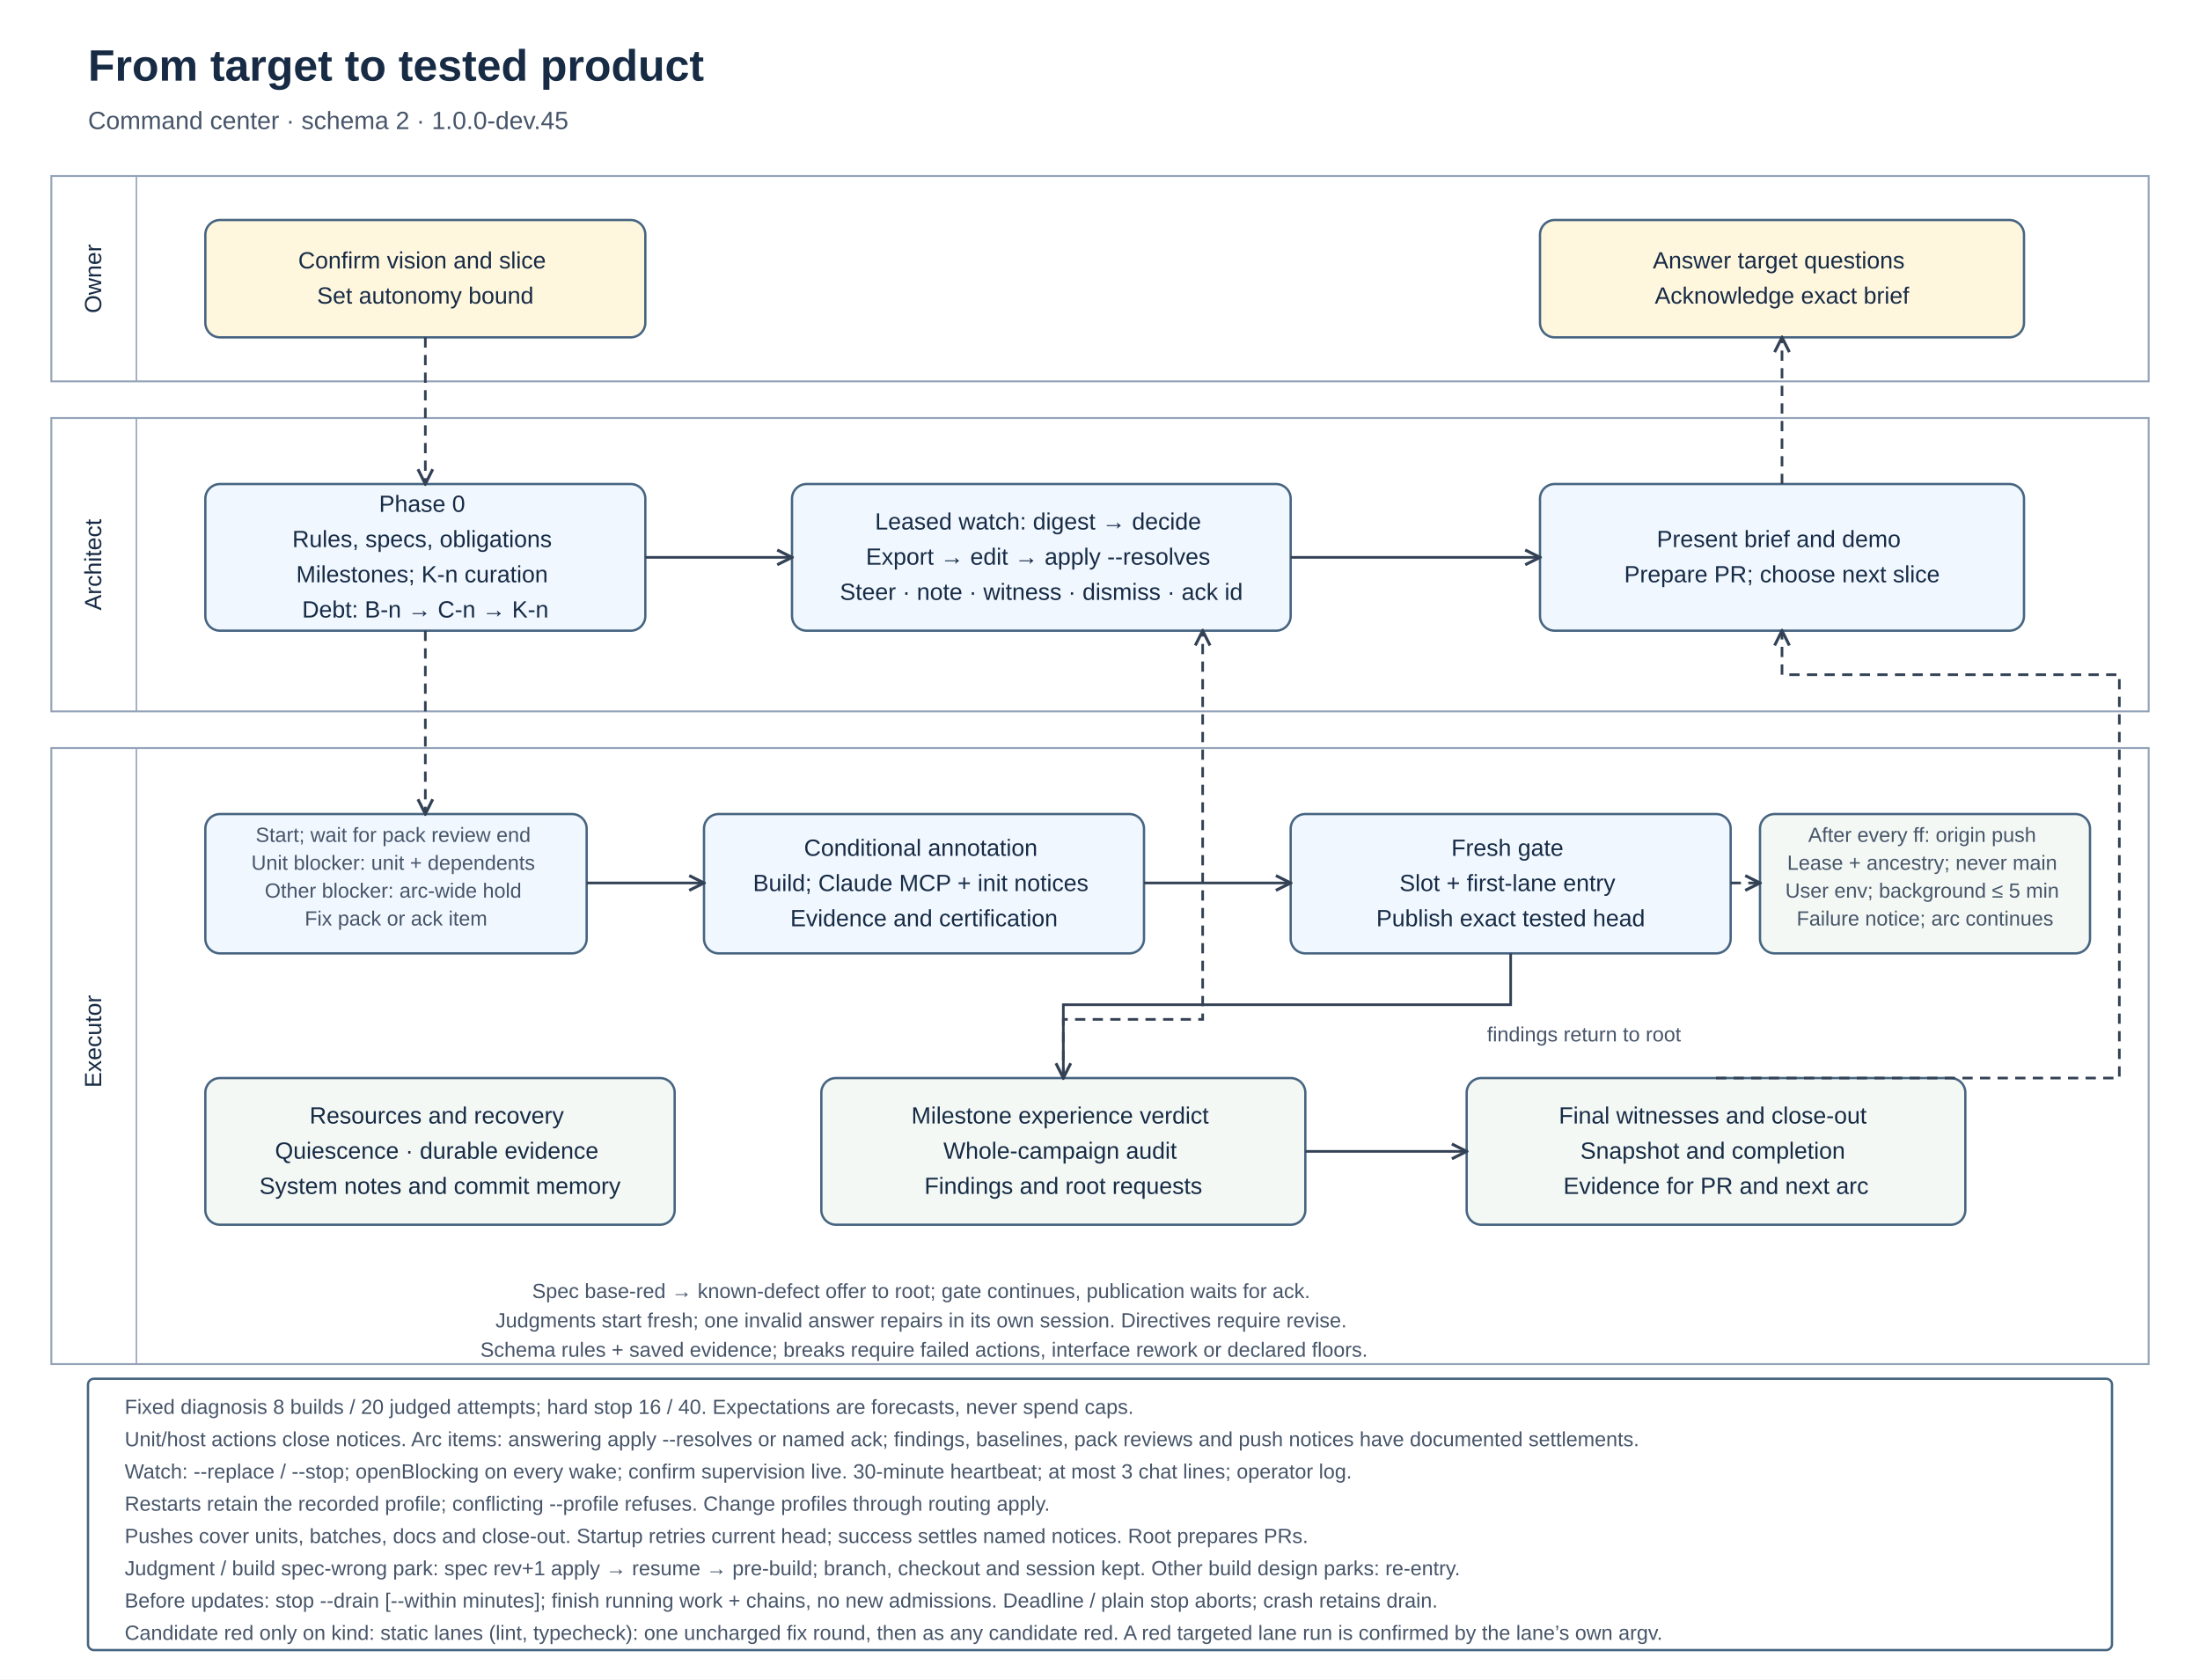
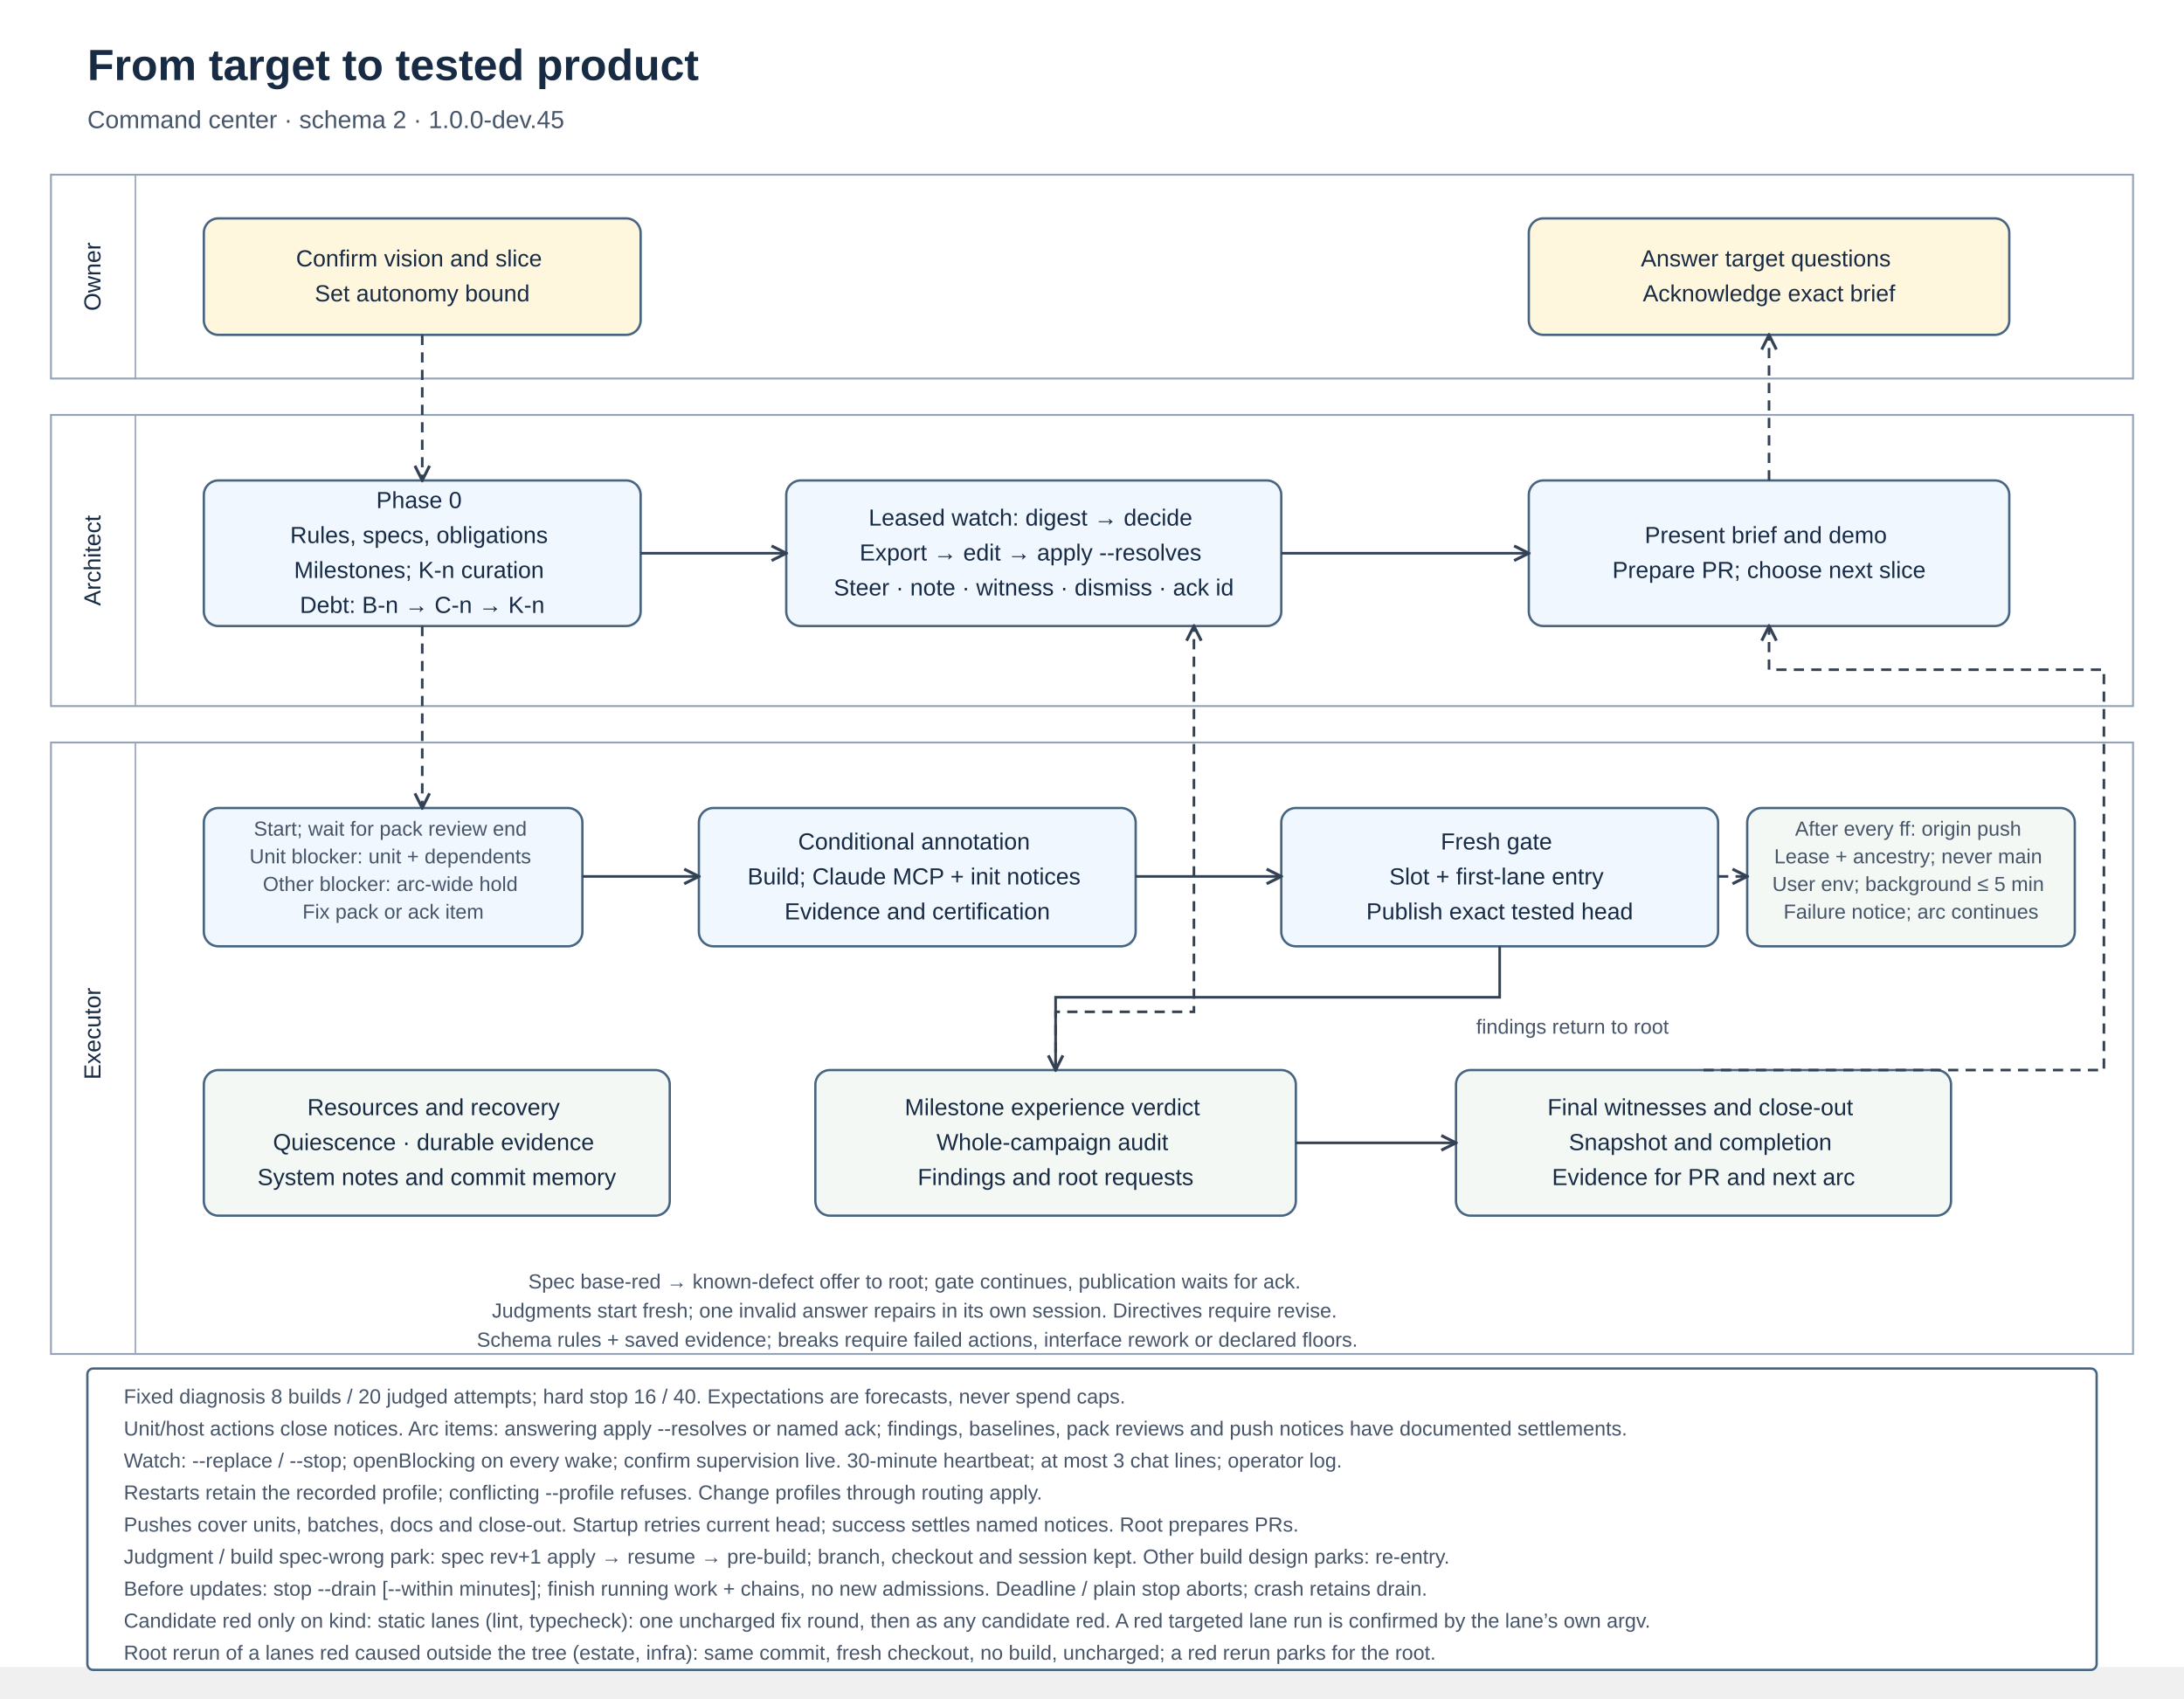
- <svg xmlns="http://www.w3.org/2000/svg" width="1500" height="1145" viewBox="0 0 1500 1145" role="img" aria-labelledby="title desc">
+ <svg xmlns="http://www.w3.org/2000/svg" width="1500" height="1167" viewBox="0 0 1500 1167" role="img" aria-labelledby="title desc">
  <defs>
    <marker id="arrow" viewBox="0 0 10 10" refX="9" refY="5" markerWidth="7" markerHeight="7" orient="auto-start-reverse">
      <path d="M 1 1 L 9 5 L 1 9" fill="none" stroke="#334155" stroke-width="1.6" />
    </marker>
  </defs>
  <style>text{font-family:Arial,Helvetica,sans-serif;fill:#172b45} .title{font-size:30px;font-weight:700}.sub{font-size:17px;fill:#475569}.label{font-size:16px}.small{font-size:14px;fill:#475569}.task{stroke:#476581;stroke-width:1.6}.edge{fill:none;stroke:#334155;stroke-width:1.8;marker-end:url(#arrow)}.msg{stroke-dasharray:7 5}.pool{fill:#fff;stroke:#94a3b8;stroke-width:1.3}</style>
  <rect width="1500" height="1145" fill="#fff" />
  <text x="60" y="55" class="title" text-anchor="start">
    <tspan x="60" dy="0">From target to tested product</tspan>
  </text>
  <text x="60" y="88" class="sub" text-anchor="start">
    <tspan x="60" dy="0">Command center · schema 2 · 1.0.0-dev.45</tspan>
  </text>
  <rect x="35" y="120" width="1430" height="140" class="pool" />
  <path d="M93 120V260" stroke="#94a3b8" />
  <text transform="translate(69 190.0) rotate(-90)" text-anchor="middle" class="label">Owner</text>
  <rect x="35" y="285" width="1430" height="200" class="pool" />
  <path d="M93 285V485" stroke="#94a3b8" />
  <text transform="translate(69 385.0) rotate(-90)" text-anchor="middle" class="label">Architect</text>
  <rect x="35" y="510" width="1430" height="420" class="pool" />
  <path d="M93 510V930" stroke="#94a3b8" />
  <text transform="translate(69 710.0) rotate(-90)" text-anchor="middle" class="label">Executor</text>
  <rect x="140" y="150" width="300" height="80" rx="10" fill="#fff6de" class="task" />
  <text x="290.0" y="183.0" class="label" text-anchor="middle">
    <tspan x="290.0" dy="0">Confirm vision and slice</tspan>
    <tspan x="290.0" dy="24">Set autonomy bound</tspan>
  </text>
  <rect x="1050" y="150" width="330" height="80" rx="10" fill="#fff6de" class="task" />
  <text x="1215.0" y="183.0" class="label" text-anchor="middle">
    <tspan x="1215.0" dy="0">Answer target questions</tspan>
    <tspan x="1215.0" dy="24">Acknowledge exact brief</tspan>
  </text>
  <rect x="140" y="330" width="300" height="100" rx="10" fill="#f0f7ff" class="task" />
  <text x="290.0" y="349.0" class="label" text-anchor="middle">
    <tspan x="290.0" dy="0">Phase 0</tspan>
    <tspan x="290.0" dy="24">Rules, specs, obligations</tspan>
    <tspan x="290.0" dy="24">Milestones; K-n curation</tspan>
    <tspan x="290.0" dy="24">Debt: B-n → C-n → K-n</tspan>
  </text>
  <rect x="540" y="330" width="340" height="100" rx="10" fill="#f0f7ff" class="task" />
  <text x="710.0" y="361.0" class="label" text-anchor="middle">
    <tspan x="710.0" dy="0">Leased watch: digest → decide</tspan>
    <tspan x="710.0" dy="24">Export → edit → apply --resolves</tspan>
    <tspan x="710.0" dy="24">Steer · note · witness · dismiss · ack id</tspan>
  </text>
  <rect x="1050" y="330" width="330" height="100" rx="10" fill="#f0f7ff" class="task" />
  <text x="1215.0" y="373.0" class="label" text-anchor="middle">
    <tspan x="1215.0" dy="0">Present brief and demo</tspan>
    <tspan x="1215.0" dy="24">Prepare PR; choose next slice</tspan>
  </text>
  <polyline points="290,230 290,330" class="edge msg" />
  <polyline points="1215,330 1215,230" class="edge msg" />
  <polyline points="440,380 540,380" class="edge" />
  <polyline points="880,380 1050,380" class="edge" />
  <rect x="140" y="555" width="260" height="95" rx="10" fill="#f0f7ff" class="task" />
  <text x="270.0" y="574" class="small" text-anchor="middle">
    <tspan x="270.0" dy="0">Start; wait for pack review end</tspan>
    <tspan x="270.0" dy="19">Unit blocker: unit + dependents</tspan>
    <tspan x="270.0" dy="19">Other blocker: arc-wide hold</tspan>
    <tspan x="270.0" dy="19">Fix pack or ack item</tspan>
  </text>
  <rect x="480" y="555" width="300" height="95" rx="10" fill="#f0f7ff" class="task" />
  <text x="630.0" y="583.5" class="label" text-anchor="middle">
    <tspan x="630.0" dy="0">Conditional annotation</tspan>
    <tspan x="630.0" dy="24">Build; Claude MCP + init notices</tspan>
    <tspan x="630.0" dy="24">Evidence and certification</tspan>
  </text>
  <rect x="880" y="555" width="300" height="95" rx="10" fill="#f0f7ff" class="task" />
  <text x="1030.0" y="583.5" class="label" text-anchor="middle">
    <tspan x="1030.0" dy="0">Fresh gate</tspan>
    <tspan x="1030.0" dy="24">Slot + first-lane entry</tspan>
    <tspan x="1030.0" dy="24">Publish exact tested head</tspan>
  </text>
  <rect x="1200" y="555" width="225" height="95" rx="10" fill="#f3f8f4" class="task" />
  <text x="1312.5" y="574" class="small" text-anchor="middle">
    <tspan x="1312.5" dy="0">After every ff: origin push</tspan>
    <tspan x="1312.5" dy="19">Lease + ancestry; never main</tspan>
    <tspan x="1312.5" dy="19">User env; background ≤ 5 min</tspan>
    <tspan x="1312.5" dy="19">Failure notice; arc continues</tspan>
  </text>
  <polyline points="1180,602 1200,602" class="edge msg" />
  <polyline points="290,430 290,555" class="edge msg" />
  <polyline points="400,602 480,602" class="edge" />
  <polyline points="780,602 880,602" class="edge" />
  <rect x="140" y="735" width="320" height="100" rx="10" fill="#f3f8f4" class="task" />
  <text x="300.0" y="766.0" class="label" text-anchor="middle">
    <tspan x="300.0" dy="0">Resources and recovery</tspan>
    <tspan x="300.0" dy="24">Quiescence · durable evidence</tspan>
    <tspan x="300.0" dy="24">System notes and commit memory</tspan>
  </text>
  <rect x="560" y="735" width="330" height="100" rx="10" fill="#f3f8f4" class="task" />
  <text x="725.0" y="766.0" class="label" text-anchor="middle">
    <tspan x="725.0" dy="0">Milestone experience verdict</tspan>
    <tspan x="725.0" dy="24">Whole-campaign audit</tspan>
    <tspan x="725.0" dy="24">Findings and root requests</tspan>
  </text>
  <rect x="1000" y="735" width="340" height="100" rx="10" fill="#f3f8f4" class="task" />
  <text x="1170.0" y="766.0" class="label" text-anchor="middle">
    <tspan x="1170.0" dy="0">Final witnesses and close-out</tspan>
    <tspan x="1170.0" dy="24">Snapshot and completion</tspan>
    <tspan x="1170.0" dy="24">Evidence for PR and next arc</tspan>
  </text>
  <polyline points="1030,650 1030,685 725,685 725,735" class="edge" />
  <polyline points="890,785 1000,785" class="edge" />
  <polyline points="1170,735 1445,735 1445,460 1215,460 1215,430" class="edge msg" />
  <polyline points="725,735 725,695 820,695 820,430" class="edge msg" />
  <text x="1080" y="710" class="small" text-anchor="middle">
    <tspan x="1080" dy="0">findings return to root</tspan>
  </text>
  <text x="630" y="885" class="small" text-anchor="middle">
    <tspan x="630" dy="0">Spec base-red → known-defect offer to root; gate continues, publication waits for ack.</tspan>
    <tspan x="630" dy="20">Judgments start fresh; one invalid answer repairs in its own session. Directives require revise.</tspan>
    <tspan x="630" dy="20">Schema rules + saved evidence; breaks require failed actions, interface rework or declared floors.</tspan>
  </text>
-   <rect x="60" y="940" width="1380" height="185" rx="4" fill="#fff" class="task" />
+   <rect x="60" y="940" width="1380" height="207" rx="4" fill="#fff" class="task" />
  <text x="85" y="964" class="small" text-anchor="start">
    <tspan x="85" dy="0">Fixed diagnosis 8 builds / 20 judged attempts; hard stop 16 / 40. Expectations are forecasts, never spend caps.</tspan>
    <tspan x="85" dy="22">Unit/host actions close notices. Arc items: answering apply --resolves or named ack; findings, baselines, pack reviews and push notices have documented settlements.</tspan>
    <tspan x="85" dy="22">Watch: --replace / --stop; openBlocking on every wake; confirm supervision live. 30-minute heartbeat; at most 3 chat lines; operator log.</tspan>
    <tspan x="85" dy="22">Restarts retain the recorded profile; conflicting --profile refuses. Change profiles through routing apply.</tspan>
    <tspan x="85" dy="22">Pushes cover units, batches, docs and close-out. Startup retries current head; success settles named notices. Root prepares PRs.</tspan>
    <tspan x="85" dy="22">Judgment / build spec-wrong park: spec rev+1 apply → resume → pre-build; branch, checkout and session kept. Other build design parks: re-entry.</tspan>
    <tspan x="85" dy="22">Before updates: stop --drain [--within minutes]; finish running work + chains, no new admissions. Deadline / plain stop aborts; crash retains drain.</tspan>
    <tspan x="85" dy="22">Candidate red only on kind: static lanes (lint, typecheck): one uncharged fix round, then as any candidate red. A red targeted lane run is confirmed by the lane’s own argv.</tspan>
+     <tspan x="85" dy="22">Root rerun of a lanes red caused outside the tree (estate, infra): same commit, fresh checkout, no build, uncharged; a red rerun parks for the root.</tspan>
  </text>
</svg>
